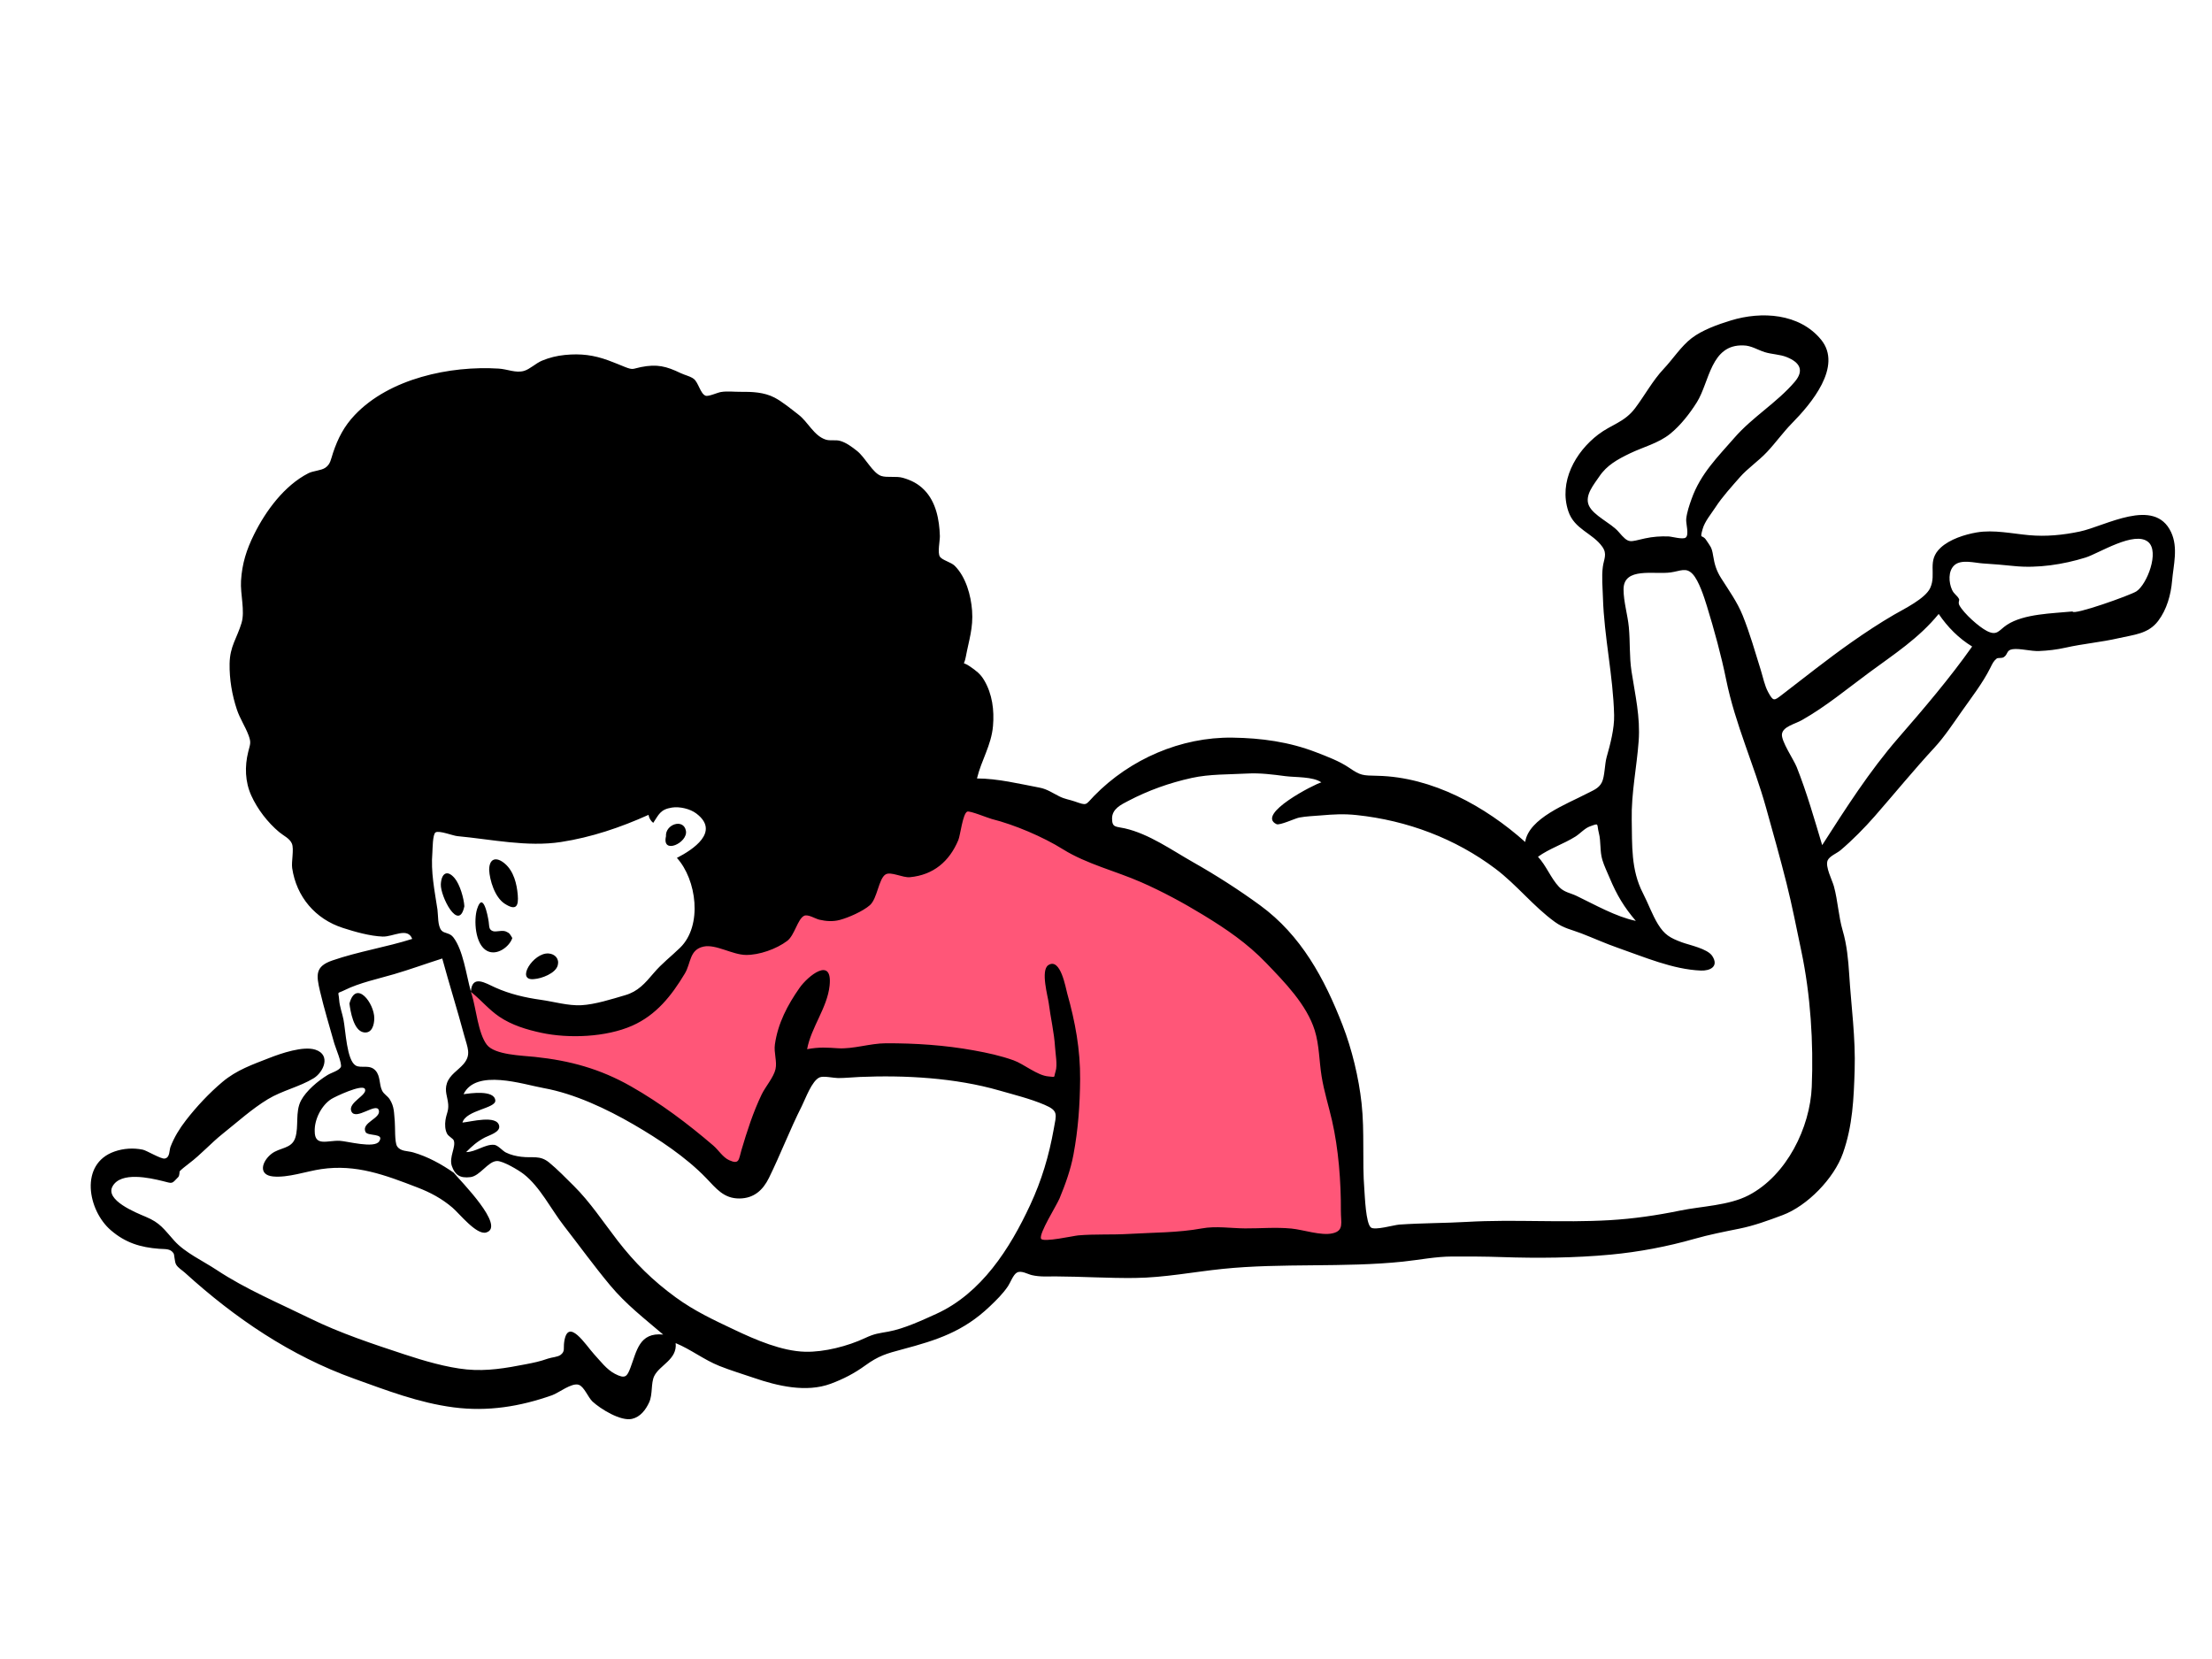
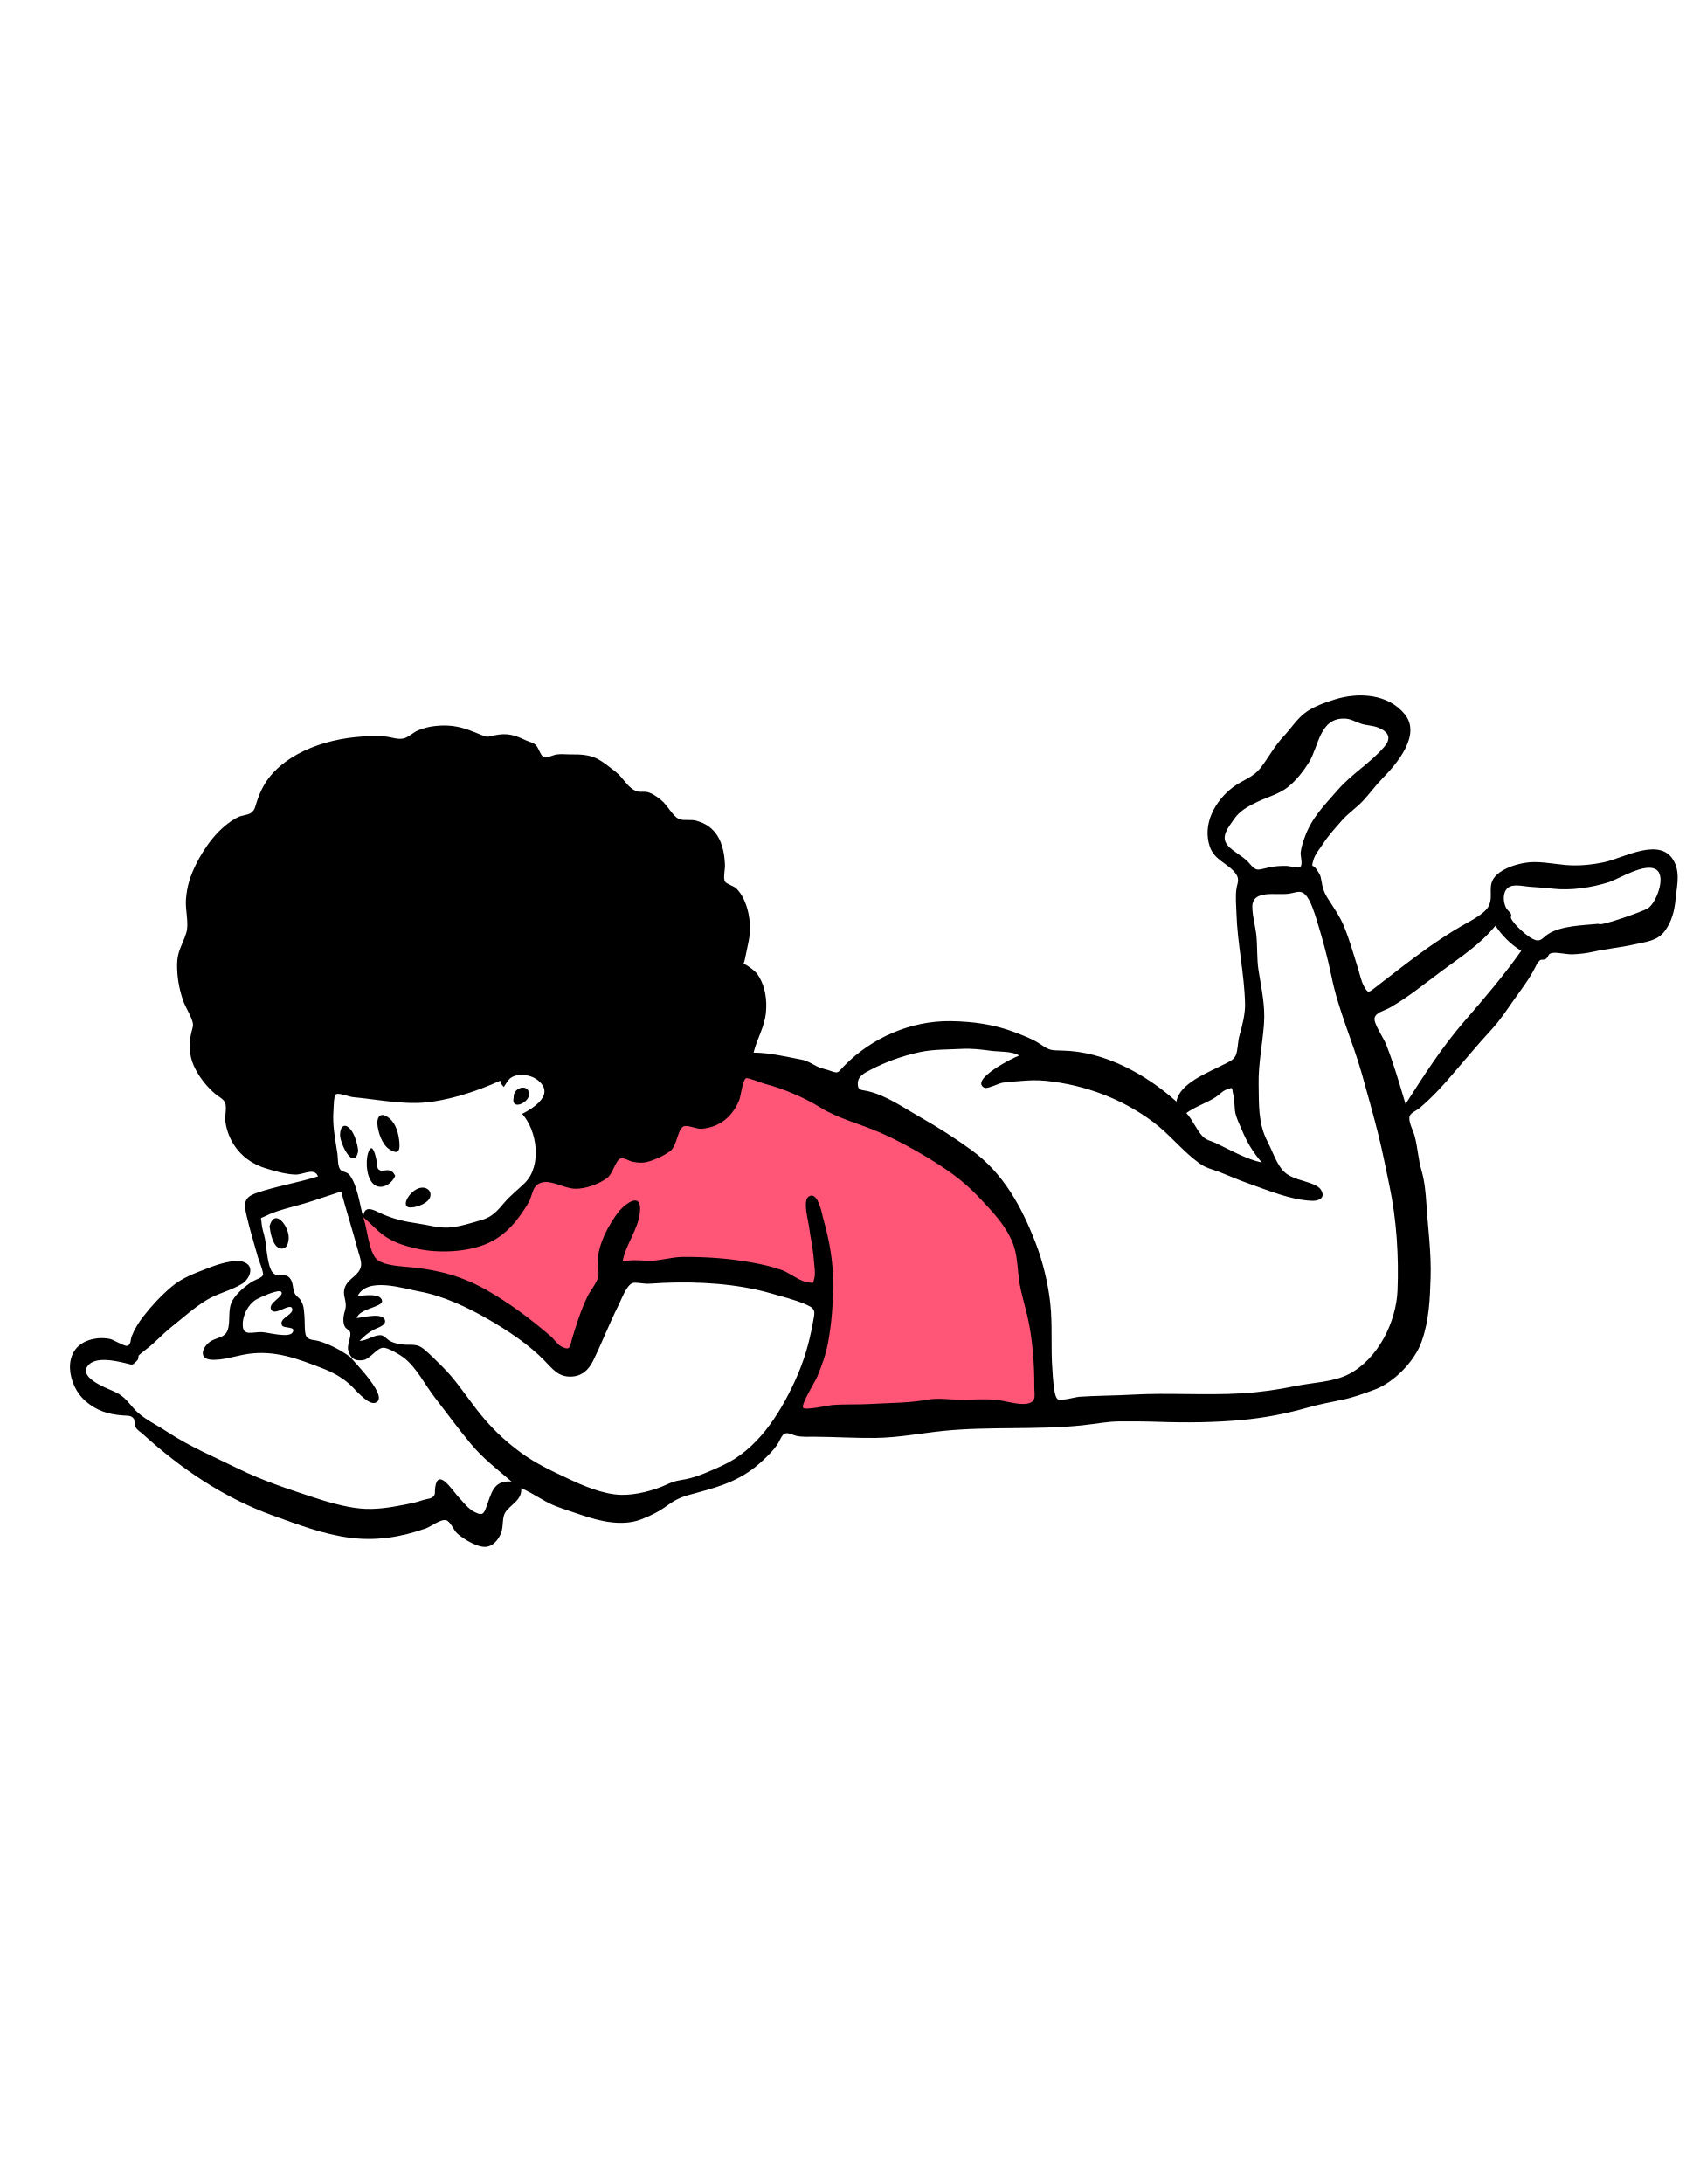
- <svg xmlns="http://www.w3.org/2000/svg" width="1024px" height="768px" viewBox="0 0 1024 768" version="1.1">
+ <svg xmlns="http://www.w3.org/2000/svg" width="600px" height="768px" viewBox="0 0 1024 768" version="1.1">
  <g id="Illustrations/laying" stroke="none" stroke-width="1" fill="none" fill-rule="evenodd">
    <polyline id="Accent" fill="#FF5678" points="218 458.457 220.613 491.232 270.268 503.03 308.163 520.073 338.217 546.293 352.591 534.494 370.885 493.854 391.792 489.921 467.581 497.787 493.716 505.652 484.569 550.226 475.422 583 627 573.823 621.773 497.787 590.412 428.305 466.275 368 373.498 379.799 308.163 451.902 279.415 467.634 228.454 465.012" />
    <path d="M843.006,157.211 C853.219,169.625 838.173,187.18 829.641,195.843 C825.501,200.048 822.068,204.909 818.021,209.219 C814.022,213.478 809.003,216.83 805.412,220.942 C801.641,225.26 797.29,229.986 794.137,234.843 C792.142,237.921 789.182,241.358 788.191,244.93 C786.767,250.066 787.957,247.099 789.84,250.003 C791.763,252.969 792.411,253.14 793.064,257.274 C793.697,261.292 794.598,264.233 796.769,267.666 C800.345,273.321 804.207,278.638 806.729,284.89 C810.082,293.206 812.454,301.648 815.125,310.203 C816.167,313.54 816.866,317.361 818.547,320.435 C820.934,324.802 821.271,324.436 824.823,321.712 C835.429,313.583 846.154,304.99 857.21,297.243 C863.543,292.805 870.122,288.459 876.805,284.571 C881.393,281.902 891.249,277.153 893.546,272.2 C896.59,265.631 891.851,259.604 898.375,253.556 C902.622,249.617 909.547,247.433 915.081,246.476 C922.904,245.125 931.546,247.055 939.36,247.754 C947.26,248.46 954.985,247.691 962.733,246.075 C974.593,243.601 997.376,229.911 1005.062,246.357 C1008.426,253.553 1006.153,261.526 1005.519,268.903 C1004.97,275.331 1003.083,282.156 999.079,287.444 C994.501,293.485 987.839,293.802 980.909,295.407 C972.724,297.3 964.325,297.99 956.13,299.838 C952.093,300.748 948.111,301.191 943.966,301.382 C940.278,301.553 934.957,300.058 931.72,300.53 C928.65,300.977 929.699,302.915 927.543,304.258 C926.668,304.803 924.886,304.412 924.34,304.852 C922.842,306.057 922.408,307.106 921.315,309.289 C917.844,316.222 912.593,322.98 908.129,329.331 C904.37,334.682 900.015,341.233 895.593,346.007 C886.217,356.131 877.112,367.285 867.859,377.863 C863.151,383.245 857.505,388.971 852.034,393.597 C850.346,395.025 846.933,396.31 846.07,398.31 C844.839,401.16 848.188,407.433 848.97,410.298 C850.828,417.11 851.08,424.145 853.051,430.853 C854.938,437.269 855.623,444.264 856.041,450.952 C856.988,466.068 859.053,480.404 858.569,495.529 C858.15,508.572 857.672,521.08 853.143,533.887 C849.02,545.543 836.669,558.233 825.182,562.528 C818.345,565.085 811.993,567.409 805.113,568.796 C798.317,570.165 791.157,571.567 784.41,573.495 C771.892,577.071 758.698,579.568 745.697,580.793 C729.057,582.36 711.698,582.51 695.101,581.934 C687.533,581.671 679.754,581.655 672.285,581.678 C664.544,581.701 657.252,583.226 649.515,584.038 C622.21,586.901 593.354,584.6 566.065,587.401 C552.577,588.785 539.11,591.449 525.388,591.609 C513.102,591.75 500.646,590.94 488.632,590.886 C484.822,590.869 481.502,591.174 477.695,590.299 C475.687,589.838 472.864,588.042 470.837,589.077 C469.066,589.98 467.731,593.79 466.633,595.412 C464.234,598.96 461.311,601.809 458.225,604.751 C445.973,616.428 433.832,620.361 417.753,624.64 C410.371,626.605 406.727,627.632 400.529,632.128 C395.481,635.79 390.372,638.421 384.561,640.58 C373.163,644.814 359.722,641.539 349.009,637.865 C343.822,636.087 338.372,634.469 333.072,632.357 C325.854,629.482 319.896,624.705 312.782,621.767 C313.598,629.358 305.365,631.907 302.867,637.008 C301.254,640.304 302.232,645.479 300.511,649.205 C298.915,652.661 296.448,655.928 292.6,656.833 C287.357,658.064 277.984,652.231 274.301,648.828 C272.257,646.938 270.431,641.906 267.927,641.069 C264.662,639.975 258.676,644.806 255.585,645.896 C240.794,651.117 225.806,653.58 209.925,651.5 C193.834,649.392 179.083,643.679 163.993,638.26 C134.44,627.649 108.716,610.181 85.574,589.148 C84.287,587.977 82.419,586.934 81.531,585.4 C80.755,584.06 80.823,580.897 80.317,580.15 C78.809,577.924 76.55,578.318 73.722,578.105 C64.985,577.445 58.045,575.335 51.273,569.48 C40.614,560.264 36.671,538.777 53.01,533.07 C57.187,531.61 61.784,531.32 66.102,532.219 C67.882,532.59 74.507,536.605 76.199,536.336 C78.764,535.928 78.266,532.626 78.947,530.861 C80.676,526.39 83.108,522.454 86.04,518.66 C90.914,512.353 96.853,506.013 102.948,500.881 C109.569,495.303 116.859,492.828 124.741,489.74 C130.051,487.659 140.416,484.087 146.04,485.948 C153.364,488.372 149.779,496.377 145.164,499.177 C138.572,503.177 130.662,504.816 123.982,508.863 C116.611,513.33 109.878,519.448 103.132,524.817 C97.703,529.137 92.999,534.47 87.484,538.613 C86.022,539.71 83.634,541.631 83.18,542.238 C83.022,542.448 83.217,544.156 82.493,544.916 C79.285,548.284 80.036,547.903 75.205,546.722 C69.51,545.329 55.915,542.178 52.076,549.239 C48.62,555.593 62.764,561.319 67.408,563.257 C74.226,566.101 75.819,568.958 80.69,574.377 C85.68,579.933 93.969,583.709 100.22,587.85 C113.732,596.8 128.92,603.15 143.39,610.261 C157.471,617.18 172.608,622.16 187.28,627.001 C196.138,629.923 206.754,633.059 216.051,633.959 C225.419,634.867 234.204,633.34 243.395,631.552 C247.07,630.837 249.845,630.289 253.688,628.934 C255.4,628.33 258.193,628.241 259.552,627.185 C261.659,625.548 260.783,624.24 261.156,621.443 C262.788,609.179 271.296,622.87 275.061,626.953 C277.966,630.104 280.826,633.977 284.65,635.974 C289.443,638.474 290.275,637.296 291.846,633.172 C294.786,625.45 295.892,616.673 307.002,617.807 C298.23,610.302 289.87,603.925 282.362,594.906 C274.954,586.009 268.028,576.447 260.924,567.303 C255.101,559.808 250.03,549.465 242.472,543.553 C240.083,541.684 232.82,537.378 230.055,537.468 C225.917,537.602 222.243,544.363 217.786,544.925 C212.863,545.547 210.596,543.828 209.19,539.831 C207.732,535.684 211.218,530.911 210.04,527.896 C209.712,527.057 207.617,526.052 206.969,524.834 C205.995,523.004 205.925,520.597 206.216,518.571 C206.651,515.547 207.72,514.313 207.492,511.271 C207.226,507.736 205.677,505.151 206.897,501.453 C208.178,497.569 212.12,495.442 214.58,492.573 C218.303,488.231 216.401,484.958 214.907,479.38 C211.709,467.445 207.979,455.646 204.733,443.718 C197.269,446.08 189.971,448.758 182.467,450.958 C175.25,453.077 166.319,454.977 159.622,458.318 C155.598,460.325 156.716,458.481 157.014,462.939 C157.204,465.824 158.424,469.05 158.99,471.895 C160.036,477.151 160.492,490.714 164.608,493.225 C167.101,494.746 171.111,492.536 173.852,495.608 C176.16,498.19 175.468,501.947 176.857,504.819 C177.72,506.604 179.39,507.283 180.429,508.924 C182.599,512.353 182.368,515.236 182.751,519.08 C182.991,521.499 182.619,528.747 183.823,530.627 C185.428,533.135 188.61,532.7 191.293,533.482 C198.053,535.45 204.28,538.874 210.02,542.867 C213,546.51 234.323,567.843 225.062,570.557 C220.591,571.868 212.679,561.794 209.46,559.055 C204.472,554.812 199.247,552.024 193.164,549.683 C178.318,543.971 164.886,538.837 148.719,541.209 C141.788,542.225 133.368,545.295 126.405,544.619 C119.398,543.939 121.213,537.689 125.595,534.2 C129.513,531.082 134.966,531.959 136.686,526.73 C138.421,521.448 136.558,514.772 139.342,509.479 C141.72,504.958 147.325,500.267 151.652,497.648 C153.538,496.507 156.772,495.709 157.758,494.027 C158.566,492.647 155.235,484.737 154.773,483.093 C152.512,475.037 150.047,466.973 148.132,458.83 C146.356,451.283 145.894,447.371 153.844,444.632 C165.976,440.45 178.697,438.494 190.835,434.65 C188.683,429.044 181.958,433.761 177.127,433.566 C171.211,433.328 164.364,431.381 158.729,429.563 C145.937,425.435 137.233,415.141 135.256,401.868 C134.821,398.957 136.191,393.117 135.131,390.543 C134.131,388.111 131.303,386.928 129.236,385.195 C123.909,380.731 119.191,374.601 116.317,368.257 C113.437,361.899 113.236,354.757 114.91,348.047 C115.831,344.35 116.352,343.842 115.049,340.346 C113.54,336.302 111.079,332.702 109.687,328.546 C107.408,321.739 106.165,314.401 106.289,307.213 C106.43,299.15 109.664,295.532 111.806,288.422 C113.497,282.811 111.19,275.054 111.576,268.827 C112.071,260.859 114.111,254.457 117.632,247.365 C123.042,236.468 131.609,224.787 142.76,219.073 C144.966,217.942 148.59,217.876 150.56,216.562 C153.008,214.93 153.2,212.524 154.158,209.664 C156.444,202.845 159.298,197.321 164.241,192.107 C180.273,175.2 208.365,169.212 230.894,170.639 C234.94,170.896 238.797,172.811 242.631,171.686 C245.288,170.906 248.103,168.138 250.842,166.991 C254.309,165.541 257.781,164.693 261.512,164.321 C268.878,163.587 274.869,164.363 281.658,166.85 C284.221,167.79 286.675,168.816 289.202,169.835 C293.19,171.447 292.963,170.679 296.714,169.932 C304.19,168.443 308.485,169.545 315.109,172.735 C316.874,173.585 319.666,174.216 321.183,175.407 C323.332,177.094 324.209,182.221 326.6,183.177 C327.927,183.709 332.029,181.753 333.739,181.475 C336.758,180.982 339.714,181.416 342.717,181.383 C348.034,181.326 353.655,181.523 358.51,184.037 C362.167,185.93 366.568,189.581 369.717,192.013 C374.074,195.377 376.796,201.738 382.237,203.5 C384.367,204.19 386.673,203.492 388.848,204.08 C391.684,204.846 394.407,206.9 396.704,208.714 C400.655,211.834 403.996,219.086 408.021,220.354 C410.706,221.201 414.882,220.317 417.955,221.194 C421.812,222.294 425.009,223.889 427.868,226.807 C433.322,232.375 434.862,240.604 435.096,248.153 C435.159,250.188 433.904,255.925 435.123,257.731 C436.206,259.333 440.284,260.257 441.945,261.901 C447.136,267.042 449.481,275.607 450.006,282.649 C450.606,290.683 448.532,296.346 447.104,304.035 C446.214,308.827 445.064,305.757 449.108,308.58 C451.885,310.518 453.803,311.874 455.603,314.916 C459.368,321.277 460.315,328.776 459.693,336.025 C458.916,345.07 454.33,351.811 452.267,360.369 C461.772,360.369 472.01,362.881 481.296,364.633 C484.721,365.28 487.376,367.164 490.416,368.674 C493.041,369.977 494.998,370.129 497.474,370.993 C503.466,373.083 502.308,372.734 506.476,368.457 C523.082,351.423 546.719,341.139 570.555,341.474 C583.85,341.659 596.711,343.414 609.14,348.2 C614.292,350.183 620.018,352.321 624.589,355.431 C629.883,359.036 630.671,358.994 637.67,359.14 C663.015,359.666 687.609,373.279 706.054,389.778 C707.702,378.711 725.676,372.075 734.38,367.488 C737.354,365.921 740.087,365.104 741.55,362.167 C742.92,359.419 742.839,353.765 743.754,350.528 C745.434,344.583 747.376,337.309 747.224,331.039 C746.79,312.888 742.589,294.82 742.045,276.626 C741.908,272.057 741.39,266.929 741.997,262.405 C742.486,258.76 744.15,256.487 741.758,253.113 C737.217,246.707 728.844,245.108 726.029,236.676 C721.492,223.088 729.286,209.193 739.926,201.111 C746.053,196.458 752.039,195.473 756.95,188.95 C761.372,183.073 765.11,176.123 770.15,170.78 C774.378,166.301 778.228,160.3 783.073,156.573 C788.04,152.751 795.333,150.168 801.264,148.352 C815.503,143.992 832.987,145.033 843.006,157.211 Z M397.94,498.556 C394.628,498.697 391.295,499.07 387.976,499.066 C385.958,499.063 381.267,497.973 379.448,498.741 C375.813,500.28 372.872,508.696 371.173,512.055 C365.67,522.944 361.337,534.361 355.968,545.292 C353.176,550.978 349.006,554.718 342.416,554.809 C335.033,554.911 331.559,550.18 326.873,545.326 C317.53,535.643 304.954,527.32 293.356,520.585 C280.829,513.313 265.892,506.265 251.63,503.697 C242.131,501.988 220.371,494.613 214.593,506.527 C217.546,506.132 228.817,504.408 229.295,509.403 C229.654,513.151 215.789,513.792 214.076,519.669 C217.701,519.387 230.215,515.893 231.095,521.282 C231.563,524.146 226.334,525.589 224.494,526.555 C220.849,528.472 218.654,530.463 215.785,533.344 C220.212,533.344 224.576,529.584 228.78,529.977 C230.514,530.139 232.599,532.731 234.176,533.522 C236.414,534.642 238.83,535.2 241.297,535.506 C246.67,536.171 249.922,534.655 254.205,538.155 C258.052,541.297 262.051,545.445 265.594,548.942 C273.156,556.409 279.381,565.885 285.869,574.275 C293.878,584.634 302.196,592.857 312.851,600.616 C321.524,606.93 330.315,611.019 340.142,615.668 C349.782,620.229 361.907,625.518 372.844,625.769 C381.568,625.97 392.472,623.171 400.412,619.447 C405.03,617.282 406.709,617.284 411.329,616.427 C418.501,615.097 426.802,611.246 433.441,608.226 C454.288,598.741 467.499,578.068 476.9,557.833 C482.25,546.317 485.592,535.064 487.822,522.604 C489.036,515.816 490.095,514.223 483.482,511.416 C476.803,508.581 469.584,506.829 462.632,504.826 C442.24,498.954 418.997,497.659 397.94,498.556 Z M447.755,375.726 C445.675,376.663 444.569,386.666 443.635,388.895 C439.468,398.839 432.078,405.044 421.239,406.079 C417.874,406.401 412.387,403.337 409.975,404.785 C406.746,406.725 406.163,415.995 402.689,419.036 C399.49,421.837 392.826,424.797 388.724,425.874 C385.557,426.705 382.416,426.476 379.26,425.744 C377.46,425.327 374.026,423.103 372.263,423.942 C369.262,425.372 367.848,432.985 364.422,435.567 C359.412,439.343 351.457,442.139 345.325,442.069 C339.001,441.996 331.377,436.999 325.746,438.195 C319.062,439.614 319.941,445.833 317.023,450.693 C310.825,461.015 303.783,469.906 292.641,474.834 C280.589,480.164 263.313,480.842 250.673,478.13 C243.801,476.656 236.905,474.572 231.106,470.633 C226.485,467.494 223.017,463.314 218.738,459.768 L218.038,459.2 L218.074,459.326 C218.169,459.656 218.265,459.979 218.363,460.292 C220.401,466.79 221.306,478.32 225.355,483.619 C228.978,488.362 241.557,488.627 247.614,489.265 C263.843,490.976 277.8,494.775 292.117,502.917 C305.821,510.71 318.337,520.141 330.201,530.305 C332.639,532.392 334.587,535.739 337.535,537.082 C342.35,539.275 341.961,536.715 343.234,532.427 C345.846,523.633 348.616,514.946 352.597,506.656 C354.301,503.103 358.18,498.701 359.012,494.928 C359.808,491.308 358.172,487.358 358.728,483.472 C360.132,473.653 364.564,465.281 370.12,457.34 C373.976,451.829 385.515,442.445 384.041,456.317 C382.952,466.56 375.474,475.635 373.634,485.7 C379.304,484.643 382.863,484.951 387.968,485.274 C394.934,485.714 402.855,482.988 410.035,482.965 C423.801,482.921 437.361,483.819 450.892,486.272 C457.159,487.409 463.126,488.694 469.168,490.839 C473.915,492.523 480.228,497.889 485.285,498.298 C488.952,498.595 487.673,499.076 488.671,495.947 C489.598,493.045 488.602,487.822 488.416,484.777 C487.996,477.886 486.344,471.179 485.488,464.333 C485.121,461.395 481.615,449.15 485.314,446.776 C490.975,443.144 493.341,457.395 494.062,459.947 C497.754,473.032 500.129,485.923 500.019,499.604 C499.922,511.435 499.136,522.808 496.923,534.57 C495.615,541.518 493.216,548.191 490.523,554.706 C489.106,558.138 480.788,571.147 481.944,573.438 C482.871,575.274 497.006,572.077 499.18,571.892 C506.916,571.229 514.673,571.69 522.419,571.23 C533.868,570.549 545.401,570.689 556.364,568.671 C562.901,567.466 569.838,568.618 576.369,568.66 C583.571,568.707 590.533,568.041 597.783,568.729 C603.288,569.249 611.55,572.156 616.861,570.948 C622.299,569.712 620.693,566.072 620.731,560.536 C620.82,547.16 619.629,531.767 616.642,518.761 C615.066,511.903 612.947,505.266 611.817,498.295 C610.686,491.321 610.745,483.784 608.641,477.031 C604.91,465.049 594.653,454.649 586.157,445.795 C577.413,436.683 567.688,430.068 556.961,423.533 C547.844,417.98 538.21,412.765 528.332,408.421 C516.477,403.207 503.015,399.992 492.029,393.127 C482.886,387.414 469.661,381.781 459.114,379.136 C457.444,378.718 448.935,375.196 447.755,375.726 Z M773.408,264.992 C765.802,266.061 751.582,262.346 751.589,272.834 C751.592,278.587 753.5,284.619 754.042,290.375 C754.681,297.167 754.239,304.002 755.273,310.768 C756.948,321.72 759.405,331.834 758.583,343.086 C757.686,355.318 755.137,367.071 755.375,379.477 C755.6,391.284 754.964,402.668 760.574,413.502 C762.941,418.077 764.862,423.451 767.466,427.731 C770.519,432.747 773.162,434.216 778.618,436.236 C782.035,437.501 790.448,439.148 792.661,442.558 C795.857,447.479 791.59,449.47 787.387,449.303 C774.407,448.786 761.079,442.994 748.91,438.764 C743.184,436.772 737.673,434.264 732.046,432.091 C727.549,430.354 723.883,429.754 719.794,426.791 C709.828,419.57 702.136,409.591 692.309,402.185 C673.716,388.173 651.425,379.808 628.074,377.326 C622.065,376.687 617.414,376.974 611.396,377.484 C608.067,377.766 604.77,377.857 601.474,378.468 C599.57,378.822 592.41,382.224 590.923,381.517 C581.263,376.925 608.617,362.945 611.693,362.18 C607.807,359.442 599.735,359.914 595.072,359.305 C589.12,358.526 583.334,357.767 577.323,358.095 C568.92,358.555 559.982,358.307 551.735,360.121 C541.402,362.392 531.617,365.88 522.279,370.775 C519.162,372.408 514.776,374.395 514.806,378.948 C514.834,383.227 516.537,382.526 520.703,383.474 C531.928,386.029 542.315,393.468 552.314,399.136 C562.947,405.161 573.537,411.93 583.403,419.15 C602.317,432.991 613.112,452.904 621.512,474.551 C625.857,485.746 629.007,498.82 630.314,510.752 C631.77,524.027 630.556,537.379 631.595,550.64 C631.839,553.774 632.258,566.28 634.623,568.228 C636.416,569.706 645.319,567.064 647.829,566.891 C658.319,566.169 668.873,566.241 679.164,565.647 C700.914,564.394 723.211,566.143 745.159,564.853 C756.2,564.203 766.888,562.65 777.715,560.422 C787.779,558.352 800.319,558.105 809.498,553.322 C827.169,544.115 837.942,521.918 838.717,503.124 C839.558,482.75 838.166,460.58 833.888,440.284 C831.645,429.641 829.7,419.513 827.06,408.996 C824.105,397.222 820.788,385.499 817.545,373.871 C811.958,353.854 803.263,335.206 799.101,314.69 C796.811,303.405 793.566,291.606 790.179,280.592 C788.931,276.532 786.47,268.82 783.565,265.736 C780.513,262.497 777.95,264.355 773.408,264.992 Z M153.371,508.779 C148.79,511.71 145.487,518.301 145.695,523.735 C145.695,530.907 151.649,527.851 157.259,528.112 C160.674,528.27 173.305,531.774 175.526,528.391 C178.177,524.352 170.203,526.155 169.193,523.988 C167.153,519.606 176.51,517.756 175.366,513.958 C174.223,510.161 164.715,518.924 162.677,514.515 C160.791,510.433 170.395,506.903 168.921,504.092 C167.67,501.709 154.99,507.741 153.371,508.779 Z M173.265,471.409 C173.241,474.466 172.188,478.532 168.387,477.908 C163.641,477.129 162.203,468.018 161.769,464.57 C164.809,453.218 173.316,464.446 173.265,471.409 Z M311.068,373.844 C305.58,374.704 304.962,377.161 302.396,380.932 C301.225,379.999 300.499,378.761 300.22,377.219 C287.246,383.063 273.748,387.63 259.676,389.79 C243.997,392.199 227.642,388.554 211.711,387.069 C209.65,386.877 203.321,384.328 201.641,385.34 C200.251,386.178 200.274,393.209 200.161,394.568 C199.386,403.831 201.153,412.015 202.513,421.081 C202.876,423.495 202.52,428.723 204.422,430.782 C205.76,432.23 208.142,431.704 209.836,433.89 C214.404,439.79 215.829,451.216 217.932,458.824 L217.984,459.009 L217.995,458.873 C218.645,451.117 224.709,455.101 229.22,457.135 C236.003,460.193 243.111,461.828 250.448,462.856 C256.348,463.684 263.042,465.661 269.094,465.345 C275.451,465.014 283.27,462.497 289.459,460.686 C295.322,458.971 298.558,455.259 302.605,450.48 C306.471,445.915 310.677,442.789 314.85,438.715 C325.36,428.453 322.483,407.191 313.353,397.148 C320.74,393.357 333.55,385.022 322.315,376.569 C319.412,374.383 314.569,373.296 311.068,373.844 Z M217.984,459.009 L217.974,459.149 L218.038,459.2 L217.984,459.009 Z M253.975,441.393 C256.887,441.614 258.98,443.804 258.214,446.823 C257.245,450.637 250.615,453.026 247.3,453.237 C238.515,454.288 246.825,440.853 253.975,441.393 Z M226.23,426.719 C226.545,428.933 226.233,430.313 228.152,431.032 C229.619,431.582 232.392,430.451 234.197,431.215 C235.997,431.98 236.055,432.442 237.161,434.238 C235.908,438.156 230.163,442.588 225.553,440.231 C219.82,437.301 219.286,425.744 220.858,420.812 C223.521,412.453 225.76,423.417 226.23,426.719 Z M735.979,382.581 C733.587,383.45 731.478,385.914 729.339,387.255 C723.649,390.821 717.426,392.715 711.976,396.62 C715.868,400.819 717.906,406.513 721.707,410.554 C724.085,413.083 726.977,413.364 729.838,414.736 C738.196,418.747 748.034,424.389 757.267,426.306 C751.86,419.981 748.431,414.258 745.22,406.572 C744.073,403.824 742.633,400.917 741.773,398.063 C740.541,393.975 741.204,389.649 740.16,385.614 C739.034,381.26 740.587,380.908 735.979,382.581 Z M210.46,406.528 C212.891,409.398 214.759,415.866 214.966,419.531 C212.401,431.814 203.816,414.867 204.077,409.366 C204.32,404.292 206.983,402.427 210.46,406.528 Z M233.72,399.807 C237.886,403.36 239.247,409.295 239.679,414.199 C240.149,419.514 238.935,421.773 233.641,418.357 C229.006,415.366 226.687,407.401 226.447,402.734 C226.447,397.415 229.683,396.363 233.72,399.807 Z M317.533,384.593 C318.573,390.14 306.29,395.841 308.296,387.155 C307.894,381.612 316.428,378.718 317.533,384.593 Z M897.479,284.217 C888.202,295.544 876.967,302.736 865.358,311.295 C855.074,318.877 845.282,327.069 834.148,333.363 C830.879,335.212 825.524,336.288 824.933,339.722 C824.378,342.952 830.371,351.624 831.756,355.126 C836.433,366.934 839.885,379.051 843.54,391.235 C854.437,374.251 865.427,356.984 878.783,341.627 C890.57,328.074 902.661,313.893 912.965,299.289 C906.728,295.49 901.561,290.251 897.479,284.217 Z M965.485,258.096 C955.152,261.325 943.249,263.143 932.481,262.043 C927.599,261.543 922.791,261.128 917.862,260.823 C914.173,260.596 907.932,258.796 904.758,261.64 C901.755,264.328 902.118,269.679 903.647,273.021 C904.635,275.181 906.007,275.53 906.903,277.319 C907.192,277.895 906.336,278.891 907.079,280.246 C909.121,283.976 916.07,290.209 919.813,292.108 C924.615,294.545 925.333,291.711 929.076,289.255 C936.958,284.086 950.199,283.992 959.432,283.062 C959.619,285.048 986.378,275.499 989.019,273.746 C993.958,270.47 999.746,255.389 994.491,250.92 C988.148,245.525 971.621,256.176 965.485,258.096 Z M785.533,186.212 C782.281,191.395 777.955,196.96 773.151,200.838 C767.725,205.217 760.682,206.917 754.479,209.914 C748.86,212.627 743.866,215.346 740.36,220.581 C737.932,224.202 733.486,229.284 735.513,233.951 C737.588,238.725 745.759,242.073 749.309,246.223 C754.197,251.935 754.204,250.814 761.526,249.235 C765.183,248.446 768.657,248.2 772.395,248.331 C773.907,248.383 779.011,249.865 780.352,248.87 C782.068,247.596 780.381,242.306 780.598,240.247 C780.929,237.116 782.042,233.885 783.097,230.933 C787.28,219.213 795.233,211.484 802.966,202.597 C811.262,193.062 822.629,186.369 830.804,176.789 C835.318,171.5 833.263,167.761 827.069,165.285 C823.921,164.027 820.233,164.033 817.003,163.03 C813.663,161.994 810.688,159.952 807.109,159.912 C791.902,159.302 791.417,176.832 785.533,186.212 Z" id="Combined-Shape" fill="#000000" />
  </g>
</svg>
